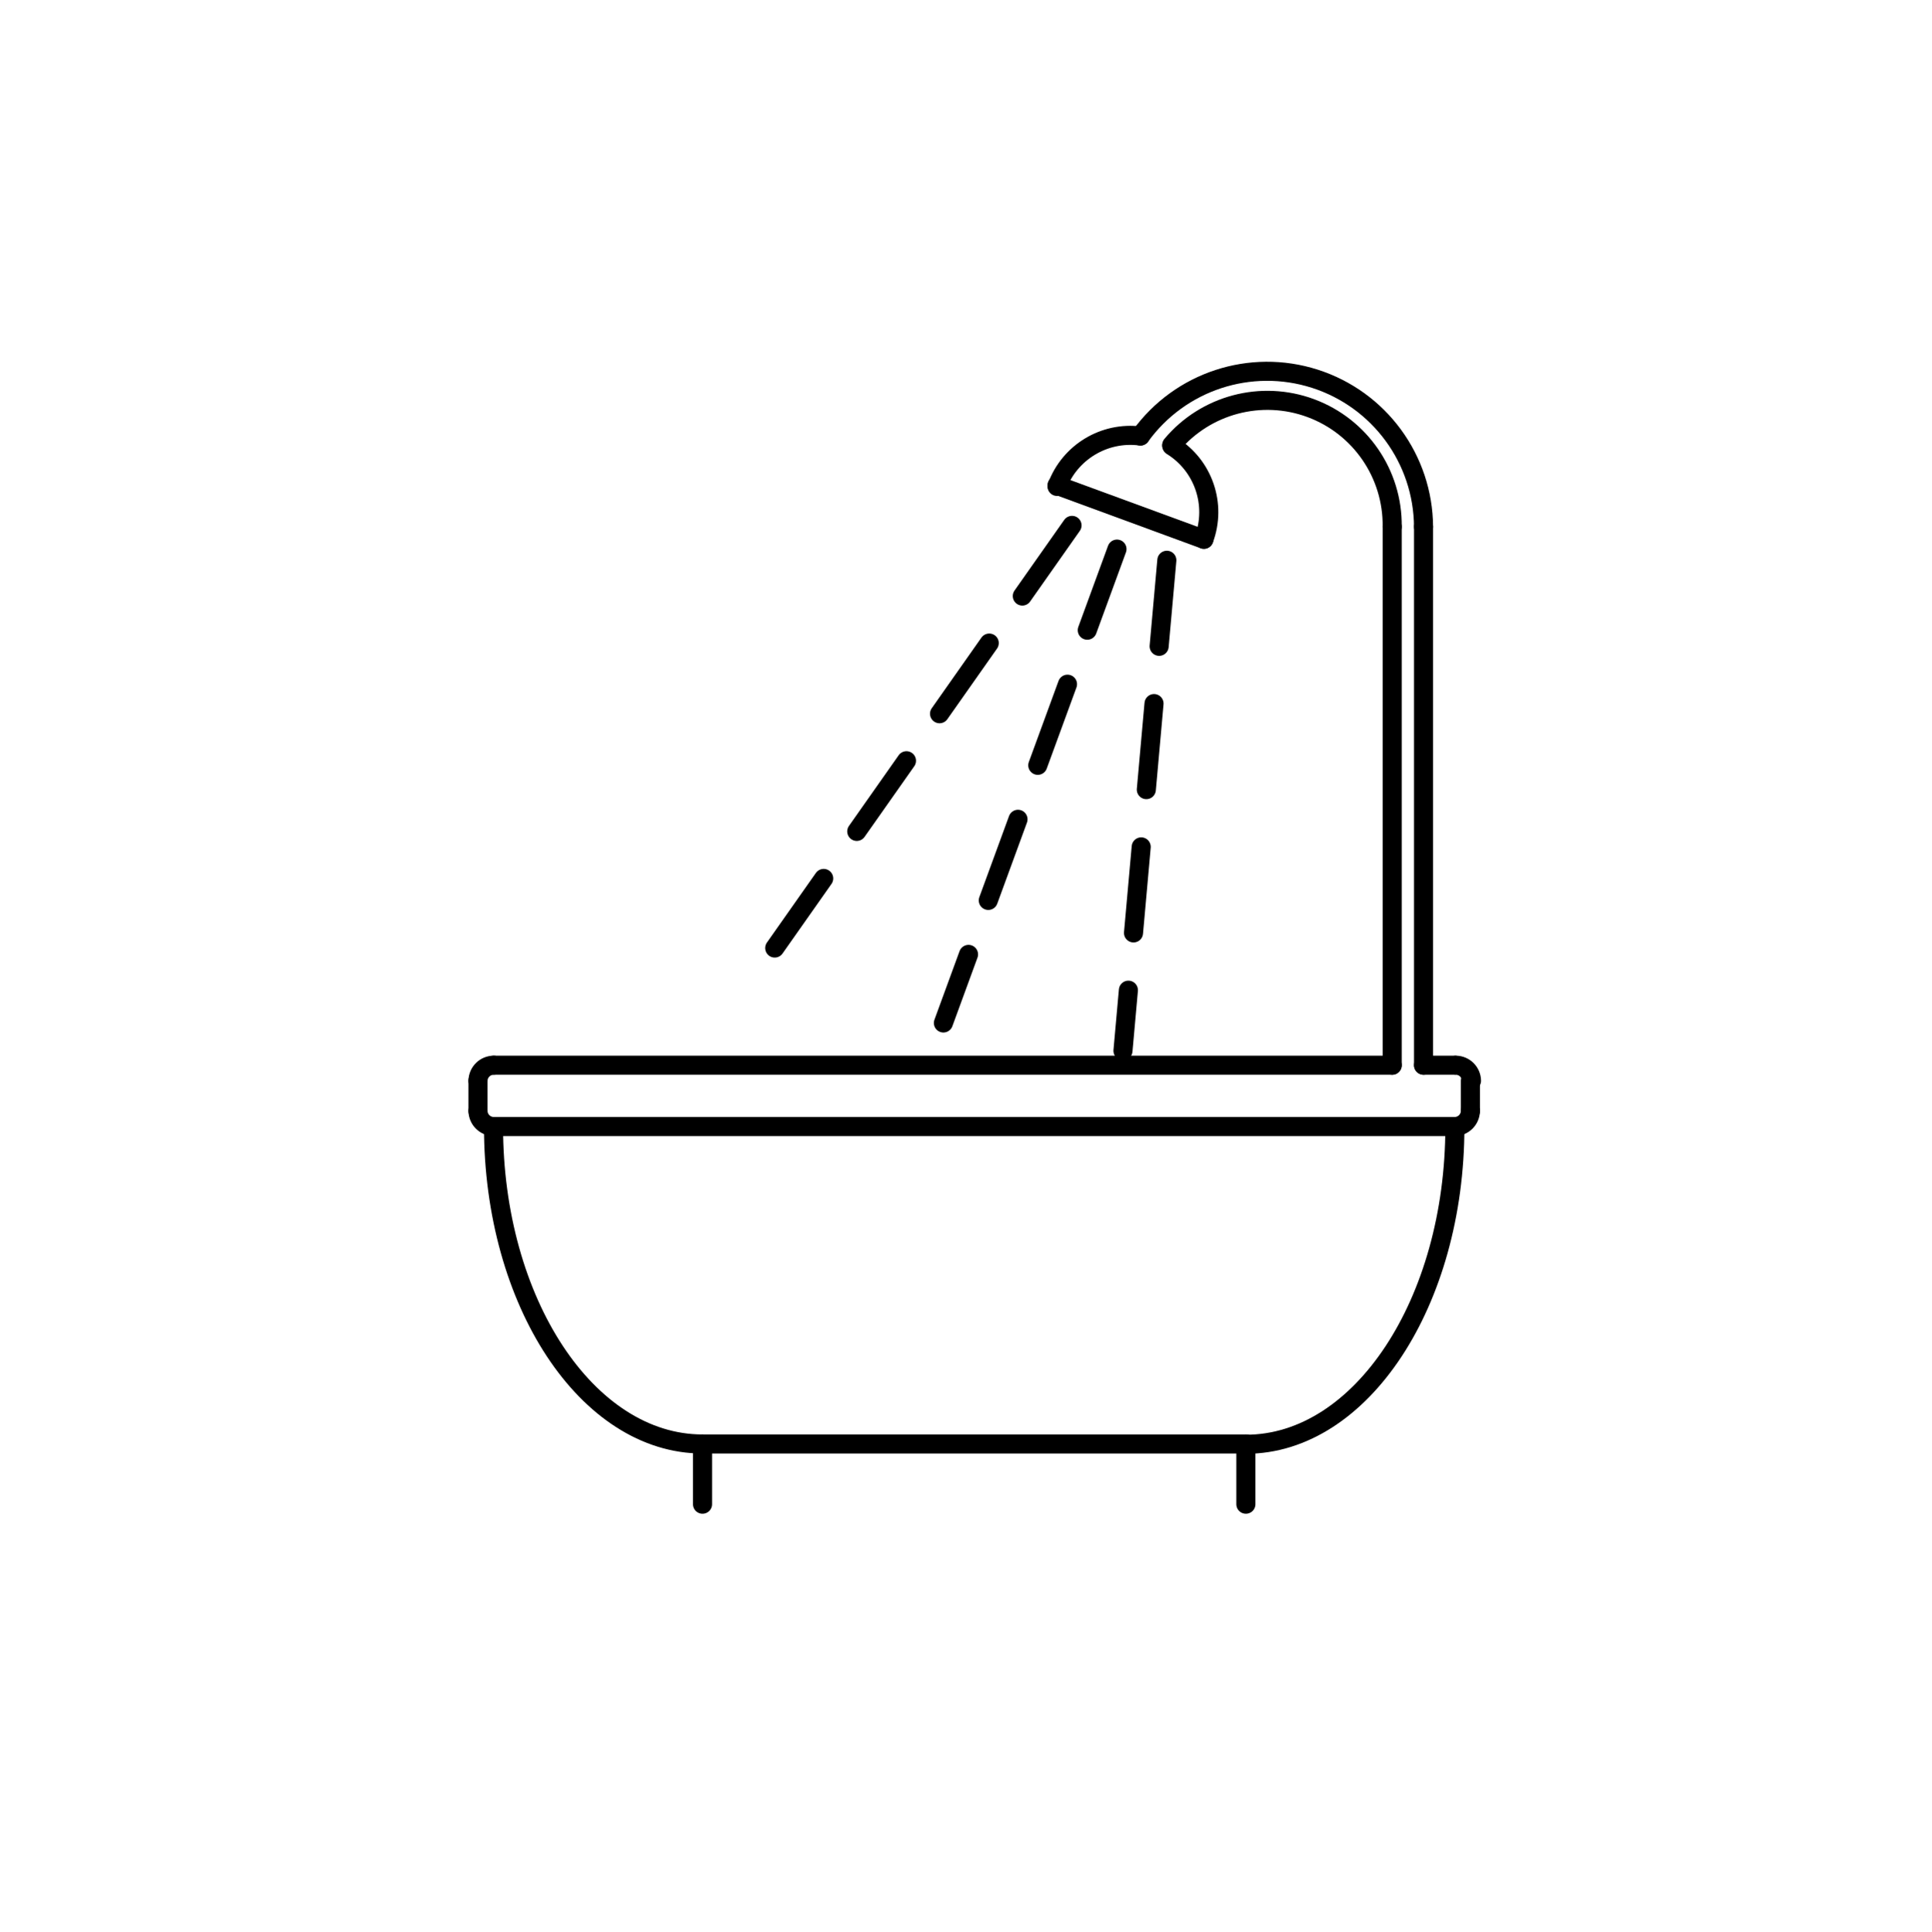
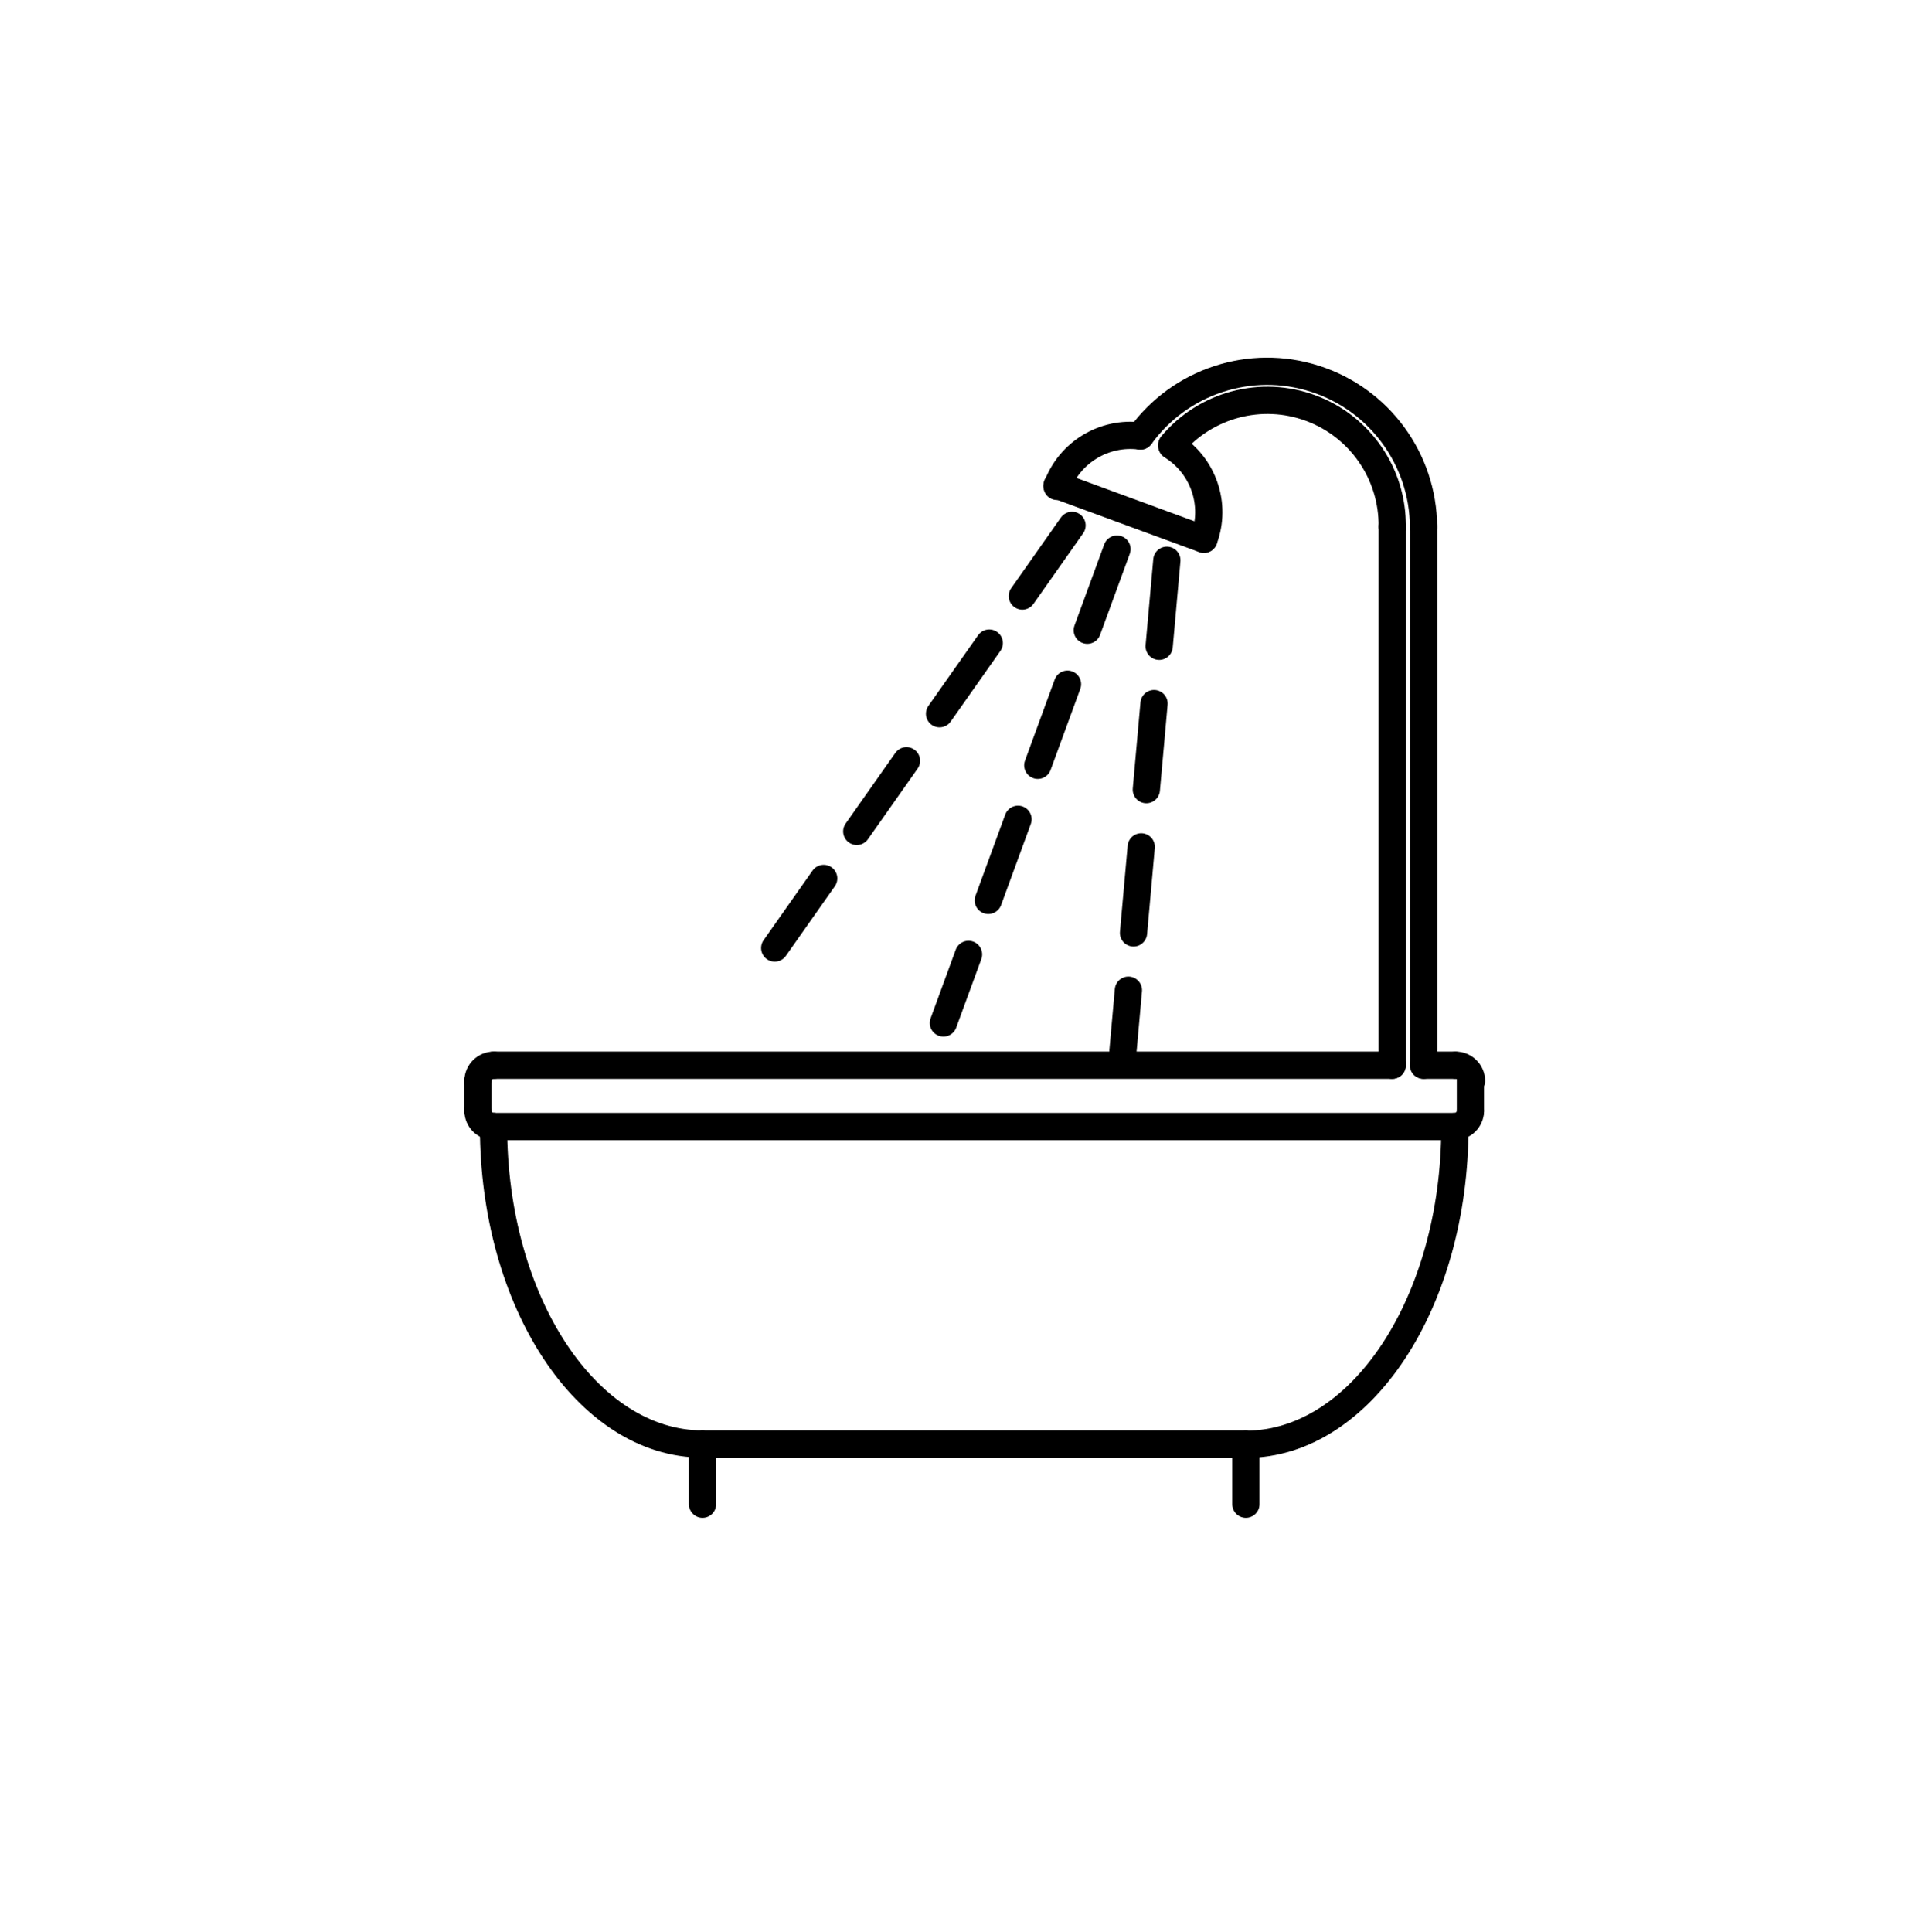
<svg xmlns="http://www.w3.org/2000/svg" id="Disegni_e_Immagini_Num_Penna__4" data-name="Disegni e Immagini_Num_Penna__4" viewBox="0 0 70.87 70.87">
  <defs>
-     <style>.cls-1,.cls-2{fill:none;stroke:#000;stroke-linecap:round;stroke-linejoin:round;stroke-width:0.7px;}.cls-2{stroke-dasharray:3.17 2.11;}</style>
+     <style>.cls-1,.cls-2{fill:none;stroke:#000;stroke-linecap:round;stroke-linejoin:round;}.cls-2{stroke-dasharray:3.17 2.11;}</style>
  </defs>
  <g id="LINE">
    <line class="cls-1" x1="25.78" y1="52.99" x2="45.72" y2="52.99" />
  </g>
  <g id="LINE-2" data-name="LINE">
    <line class="cls-1" x1="18.12" y1="39.09" x2="51.09" y2="39.09" />
  </g>
  <g id="LINE-3" data-name="LINE">
    <line class="cls-1" x1="53.96" y1="40.77" x2="53.96" y2="39.66" />
  </g>
  <g id="LINE-4" data-name="LINE">
    <line class="cls-1" x1="52.24" y1="39.09" x2="52.24" y2="19.33" />
  </g>
  <g id="LINE-5" data-name="LINE">
    <line class="cls-1" x1="51.09" y1="39.09" x2="51.09" y2="19.33" />
  </g>
  <g id="LINE-6" data-name="LINE">
    <line class="cls-1" x1="38.79" y1="17.81" x2="44.18" y2="19.79" />
  </g>
  <g id="LINE-7" data-name="LINE">
    <line class="cls-2" x1="40.99" y1="20.15" x2="34.62" y2="37.54" />
  </g>
  <g id="LINE-8" data-name="LINE">
    <line class="cls-2" x1="42.82" y1="20.56" x2="41.21" y2="38.56" />
  </g>
  <g id="LINE-9" data-name="LINE">
    <line class="cls-2" x1="39.34" y1="19.28" x2="28.43" y2="34.79" />
  </g>
  <g id="LINE-10" data-name="LINE">
    <line class="cls-1" x1="18.11" y1="41.34" x2="53.39" y2="41.34" />
  </g>
  <g id="LINE-11" data-name="LINE">
    <line class="cls-1" x1="52.24" y1="39.09" x2="53.39" y2="39.09" />
  </g>
  <g id="LINE-12" data-name="LINE">
    <line class="cls-1" x1="25.78" y1="52.99" x2="25.78" y2="55.2" />
  </g>
  <g id="LINE-13" data-name="LINE">
    <line class="cls-1" x1="45.72" y1="52.99" x2="45.72" y2="55.2" />
  </g>
  <g id="LINE-14" data-name="LINE">
    <line class="cls-1" x1="17.54" y1="40.77" x2="17.54" y2="39.66" />
  </g>
  <g id="ELLIPSE">
    <path class="cls-1" d="M18.11,41.34c0,6.44,3.44,11.65,7.67,11.65" />
  </g>
  <g id="ELLIPSE-2" data-name="ELLIPSE">
    <path class="cls-1" d="M45.72,53c4.23,0,7.67-5.21,7.67-11.65" />
  </g>
  <g id="ARC">
    <path class="cls-1" d="M18.12,39.09a.58.58,0,0,0-.58.57" />
  </g>
  <g id="ARC-2" data-name="ARC">
    <path class="cls-1" d="M54,39.66a.58.58,0,0,0-.57-.57" />
  </g>
  <g id="ARC-3" data-name="ARC">
    <path class="cls-1" d="M52.24,19.33A5.74,5.74,0,0,0,41.85,16" />
  </g>
  <g id="ARC-4" data-name="ARC">
    <path class="cls-1" d="M41.85,16a2.87,2.87,0,0,0-3.06,1.85" />
  </g>
  <g id="ARC-5" data-name="ARC">
    <path class="cls-1" d="M51.09,19.33a4.58,4.58,0,0,0-8.09-3" />
  </g>
  <g id="ARC-6" data-name="ARC">
    <path class="cls-1" d="M44.18,19.79A2.86,2.86,0,0,0,43,16.36" />
  </g>
  <g id="ARC-7" data-name="ARC">
    <path class="cls-1" d="M53.39,41.34a.58.58,0,0,0,.57-.57" />
  </g>
  <g id="ARC-8" data-name="ARC">
    <path class="cls-1" d="M17.54,40.77a.58.58,0,0,0,.57.57" />
  </g>
</svg>
